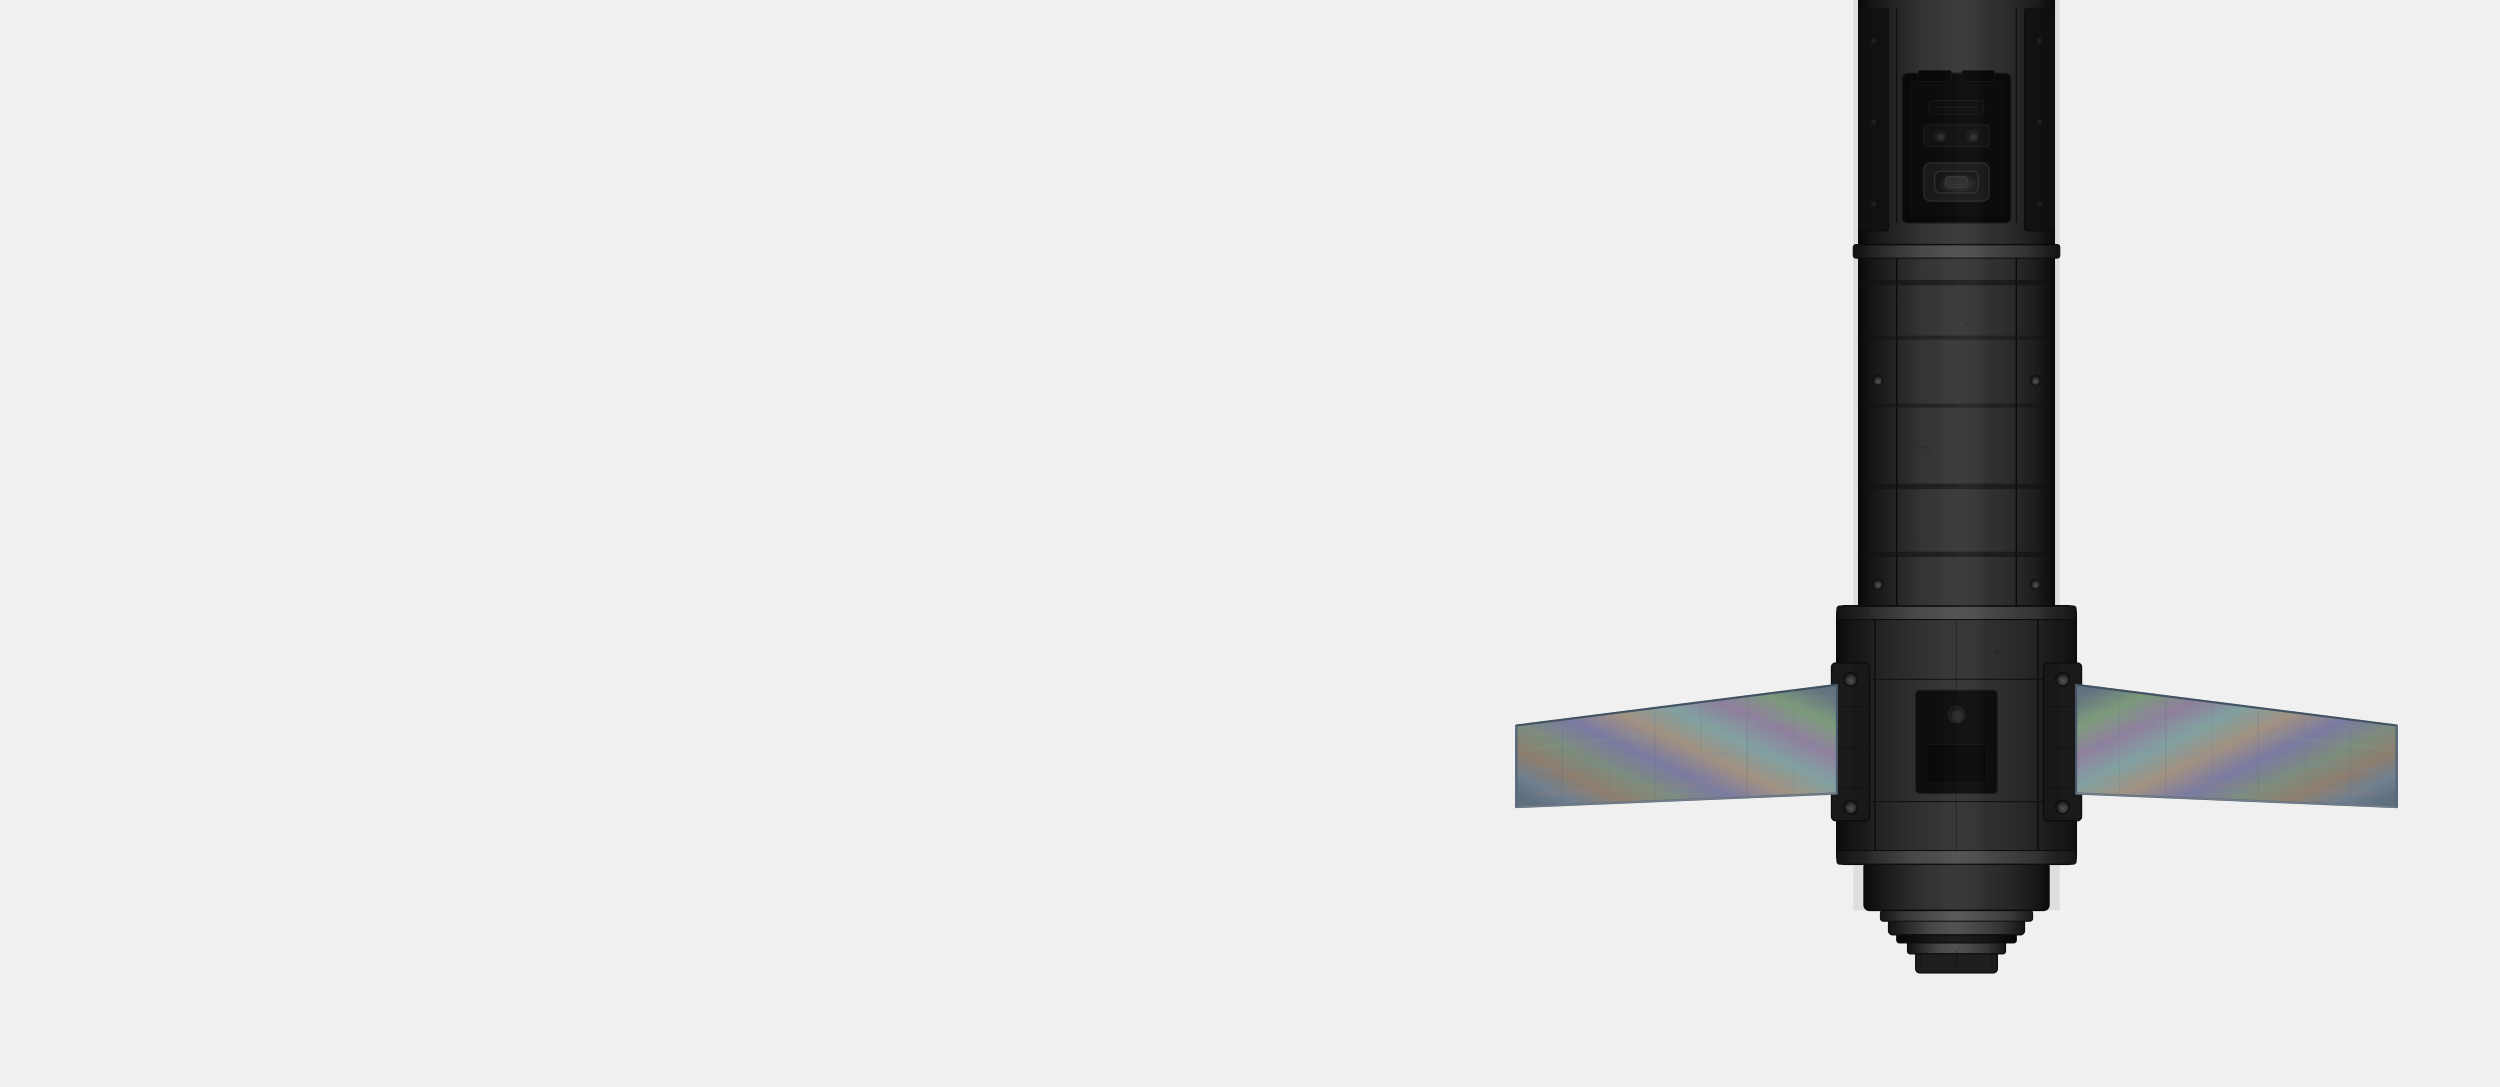
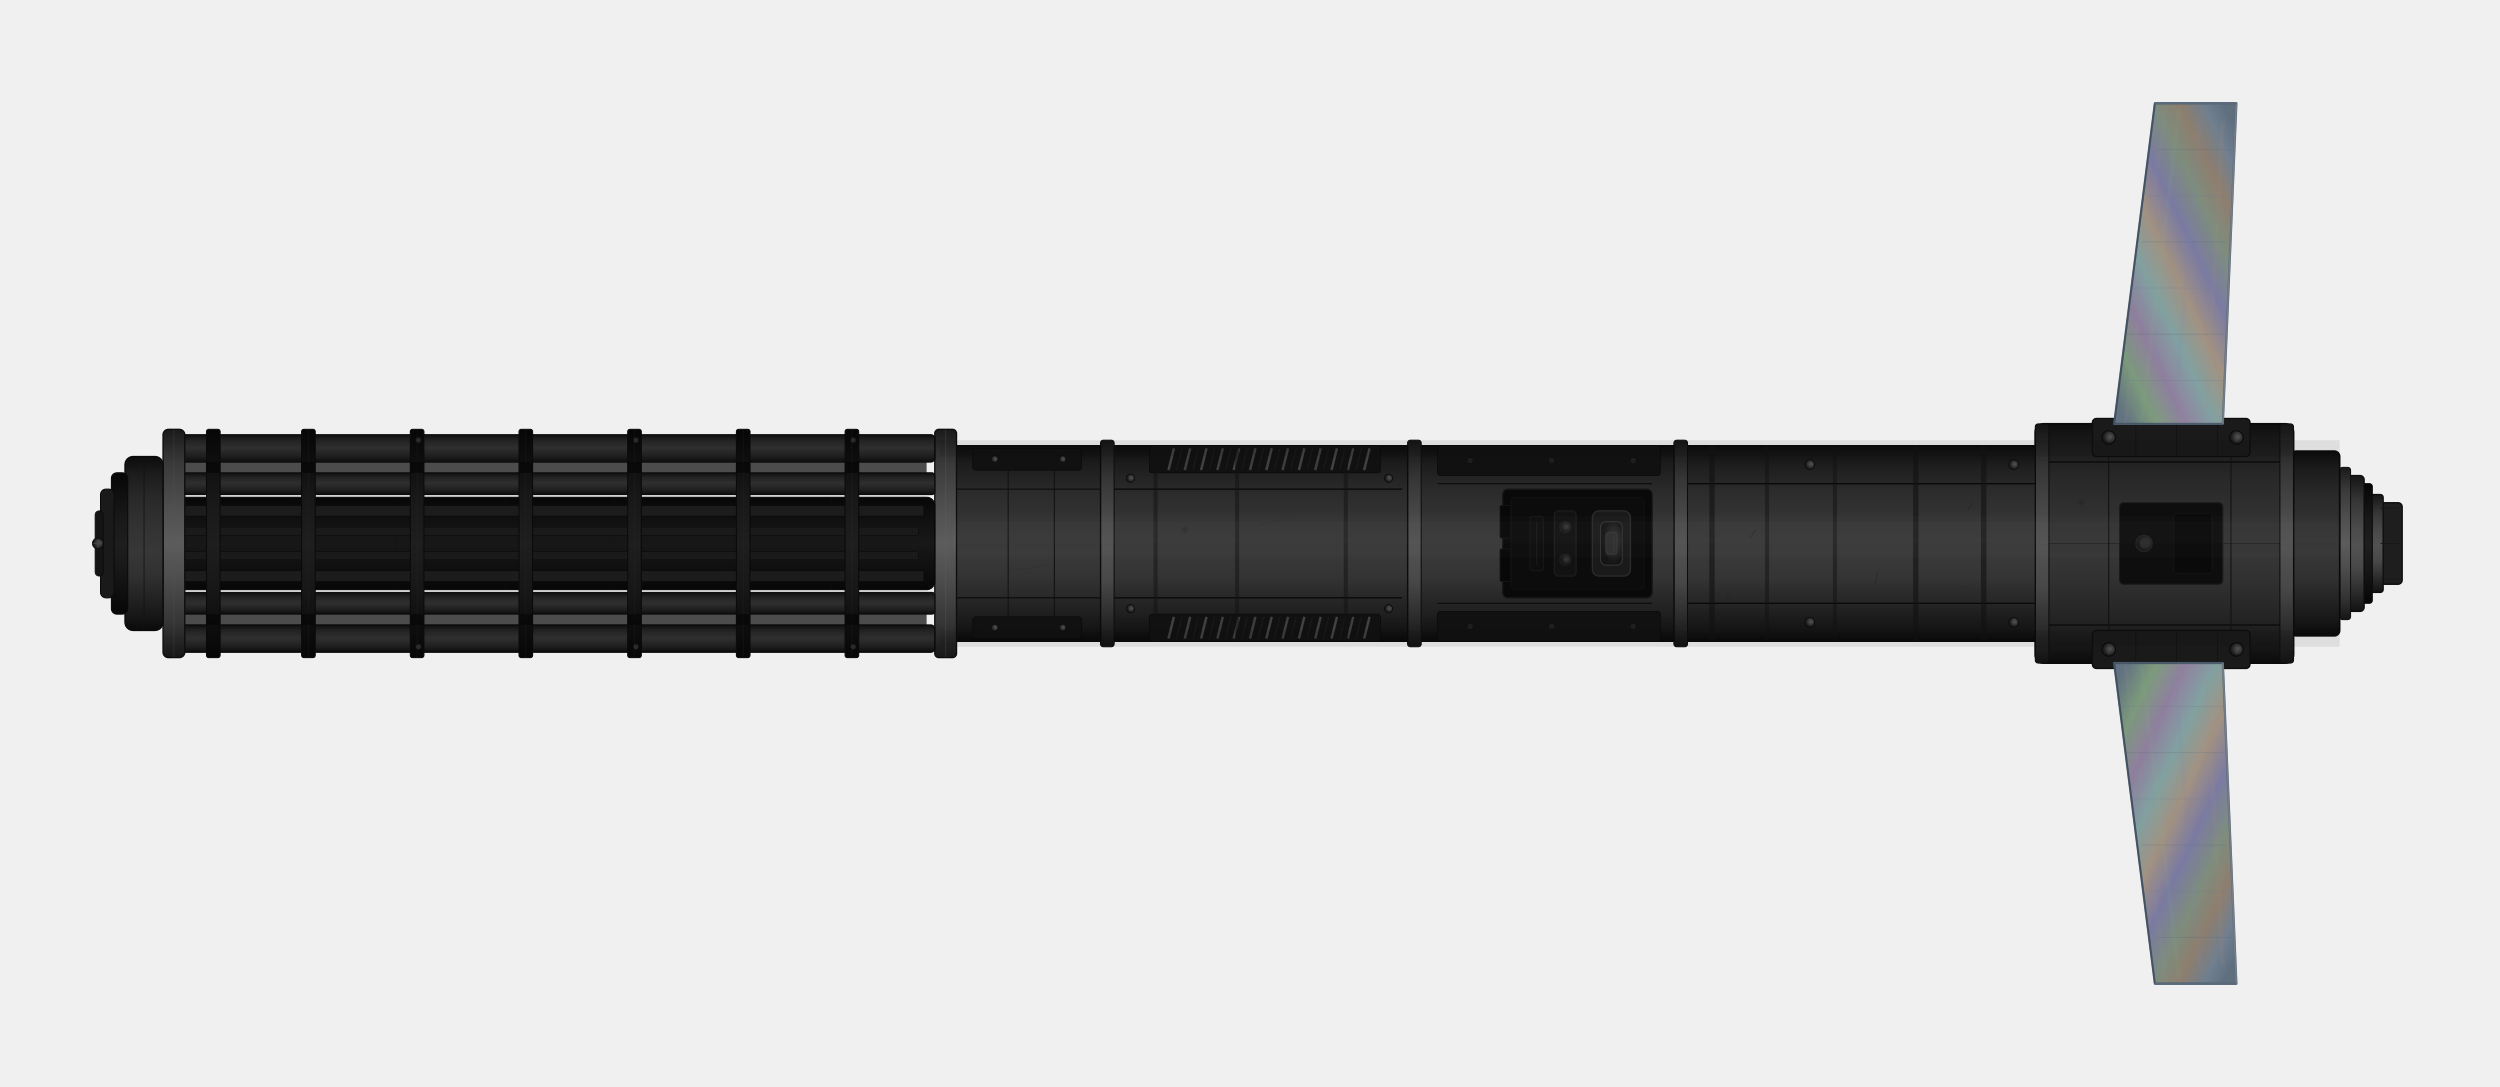
<svg xmlns="http://www.w3.org/2000/svg" viewBox="0 0 920 400" width="920" height="400">
  <defs>
    <linearGradient id="bodyGrad" x1="0%" y1="0%" x2="100%" y2="0%">
      <stop offset="0%" stop-color="#0c0c0c" />
      <stop offset="10%" stop-color="#1c1c1c" />
      <stop offset="25%" stop-color="#2a2a2a" />
      <stop offset="42%" stop-color="#333" />
      <stop offset="55%" stop-color="#373737" />
      <stop offset="68%" stop-color="#313131" />
      <stop offset="82%" stop-color="#222" />
      <stop offset="93%" stop-color="#151515" />
      <stop offset="100%" stop-color="#0a0a0a" />
    </linearGradient>
    <linearGradient id="wideGrad" x1="0%" y1="0%" x2="100%" y2="0%">
      <stop offset="0%" stop-color="#0e0e0e" />
      <stop offset="8%" stop-color="#1a1a1a" />
      <stop offset="22%" stop-color="#282828" />
      <stop offset="40%" stop-color="#323232" />
      <stop offset="55%" stop-color="#363636" />
      <stop offset="65%" stop-color="#313131" />
      <stop offset="80%" stop-color="#252525" />
      <stop offset="93%" stop-color="#171717" />
      <stop offset="100%" stop-color="#0b0b0b" />
    </linearGradient>
    <linearGradient id="ringGrad" x1="0%" y1="0%" x2="100%" y2="0%">
      <stop offset="0%" stop-color="#151515" />
      <stop offset="18%" stop-color="#353535" />
      <stop offset="38%" stop-color="#4a4a4a" />
      <stop offset="52%" stop-color="#525252" />
      <stop offset="68%" stop-color="#484848" />
      <stop offset="84%" stop-color="#2e2e2e" />
      <stop offset="100%" stop-color="#121212" />
    </linearGradient>
    <linearGradient id="darkBand" x1="0%" y1="0%" x2="100%" y2="0%">
      <stop offset="0%" stop-color="#060606" />
      <stop offset="30%" stop-color="#181818" />
      <stop offset="50%" stop-color="#1e1e1e" />
      <stop offset="70%" stop-color="#171717" />
      <stop offset="100%" stop-color="#060606" />
    </linearGradient>
    <linearGradient id="metalBand" x1="0%" y1="0%" x2="100%" y2="0%">
      <stop offset="0%" stop-color="#1a1a1a" />
      <stop offset="15%" stop-color="#3a3a3a" />
      <stop offset="35%" stop-color="#505050" />
      <stop offset="50%" stop-color="#5c5c5c" />
      <stop offset="65%" stop-color="#4e4e4e" />
      <stop offset="85%" stop-color="#353535" />
      <stop offset="100%" stop-color="#161616" />
    </linearGradient>
    <linearGradient id="wingL" x1="0%" y1="10%" x2="100%" y2="90%">
      <stop offset="0%" stop-color="#586878" />
      <stop offset="8%" stop-color="#6a7a8a" />
      <stop offset="18%" stop-color="#8a7a6a" />
      <stop offset="28%" stop-color="#7a8a7a" />
      <stop offset="40%" stop-color="#7878a0" />
      <stop offset="52%" stop-color="#a09080" />
      <stop offset="64%" stop-color="#80a0a0" />
      <stop offset="76%" stop-color="#9080a0" />
      <stop offset="88%" stop-color="#80a080" />
      <stop offset="100%" stop-color="#6a7a8a" />
    </linearGradient>
    <linearGradient id="wingR" x1="100%" y1="10%" x2="0%" y2="90%">
      <stop offset="0%" stop-color="#586878" />
      <stop offset="8%" stop-color="#6a7a8a" />
      <stop offset="18%" stop-color="#8a7a6a" />
      <stop offset="28%" stop-color="#7a8a7a" />
      <stop offset="40%" stop-color="#7878a0" />
      <stop offset="52%" stop-color="#a09080" />
      <stop offset="64%" stop-color="#80a0a0" />
      <stop offset="76%" stop-color="#9080a0" />
      <stop offset="88%" stop-color="#80a080" />
      <stop offset="100%" stop-color="#6a7a8a" />
    </linearGradient>
    <linearGradient id="wingHighlightL" x1="0%" y1="0%" x2="80%" y2="100%">
      <stop offset="0%" stop-color="#ffffff" stop-opacity="0.08" />
      <stop offset="50%" stop-color="#ffffff" stop-opacity="0.02" />
      <stop offset="100%" stop-color="#000000" stop-opacity="0.1" />
    </linearGradient>
    <linearGradient id="wingHighlightR" x1="100%" y1="0%" x2="20%" y2="100%">
      <stop offset="0%" stop-color="#ffffff" stop-opacity="0.08" />
      <stop offset="50%" stop-color="#ffffff" stop-opacity="0.02" />
      <stop offset="100%" stop-color="#000000" stop-opacity="0.1" />
    </linearGradient>
    <linearGradient id="springGrad" x1="0%" y1="0%" x2="0%" y2="100%">
      <stop offset="0%" stop-color="#3a3a3a" />
      <stop offset="50%" stop-color="#4d4d4d" />
      <stop offset="100%" stop-color="#303030" />
    </linearGradient>
    <linearGradient id="innerCyl" x1="0%" y1="0%" x2="100%" y2="0%">
      <stop offset="0%" stop-color="#070707" />
      <stop offset="35%" stop-color="#141414" />
      <stop offset="50%" stop-color="#181818" />
      <stop offset="65%" stop-color="#131313" />
      <stop offset="100%" stop-color="#070707" />
    </linearGradient>
    <linearGradient id="cageFinGrad" x1="0%" y1="0%" x2="100%" y2="0%">
      <stop offset="0%" stop-color="#0f0f0f" />
      <stop offset="20%" stop-color="#222" />
      <stop offset="45%" stop-color="#2e2e2e" />
      <stop offset="55%" stop-color="#2c2c2c" />
      <stop offset="80%" stop-color="#1e1e1e" />
      <stop offset="100%" stop-color="#0d0d0d" />
    </linearGradient>
    <linearGradient id="screwGrad" cx="50%" cy="40%" r="50%">
      <stop offset="0%" stop-color="#4a4a4a" />
      <stop offset="100%" stop-color="#1a1a1a" />
    </linearGradient>
    <radialGradient id="screwRadial" cx="45%" cy="40%" r="50%">
      <stop offset="0%" stop-color="#555" />
      <stop offset="60%" stop-color="#333" />
      <stop offset="100%" stop-color="#1a1a1a" />
    </radialGradient>
    <radialGradient id="buttonRadial" cx="45%" cy="40%" r="50%">
      <stop offset="0%" stop-color="#3a3a3a" />
      <stop offset="50%" stop-color="#282828" />
      <stop offset="100%" stop-color="#151515" />
    </radialGradient>
    <linearGradient id="vertHighlight" x1="0%" y1="0%" x2="100%" y2="0%">
      <stop offset="0%" stop-color="#ffffff" stop-opacity="0" />
      <stop offset="40%" stop-color="#ffffff" stop-opacity="0.04" />
      <stop offset="60%" stop-color="#ffffff" stop-opacity="0.03" />
      <stop offset="100%" stop-color="#000000" stop-opacity="0.05" />
    </linearGradient>
    <filter id="noise" x="0%" y="0%" width="100%" height="100%">
      <feTurbulence type="fractalNoise" baseFrequency="1.2" numOctaves="4" seed="5" result="n" />
      <feColorMatrix in="n" type="saturate" values="0" result="gn" />
      <feBlend in="SourceGraphic" in2="gn" mode="soft-light" />
      <feComposite in2="SourceGraphic" operator="in" />
    </filter>
    <filter id="insetShadow" x="-5%" y="-5%" width="110%" height="110%">
      <feGaussianBlur in="SourceAlpha" stdDeviation="2" result="b" />
      <feOffset dx="0" dy="1" result="o" />
      <feFlood flood-color="#000" flood-opacity="0.5" result="f" />
      <feComposite in="f" in2="o" operator="in" result="s" />
      <feMerge>
        <feMergeNode in="s" />
        <feMergeNode in="SourceGraphic" />
      </feMerge>
    </filter>
    <filter id="gentleBlur">
      <feGaussianBlur stdDeviation="0.4" />
    </filter>
    <clipPath id="mainBodyClip">
      <rect x="155" y="40" width="90" height="870" />
    </clipPath>
  </defs>
-   <g id="lightsaber-hilt" transform="rotate(180 460 200)">
+   <g id="lightsaber-hilt" transform="translate(460, 200) rotate(90) translate(-200, -466)">
    <rect x="185" y="42" width="30" height="8" rx="1.5" fill="#1e1e1e" stroke="#0a0a0a" stroke-width="0.5" />
    <rect x="182" y="49" width="36" height="5" rx="1" fill="url(#ringGrad)" stroke="#0d0d0d" stroke-width="0.5" />
    <rect x="178" y="53" width="44" height="4" rx="1" fill="url(#darkBand)" stroke="#0a0a0a" stroke-width="0.4" />
    <rect x="175" y="56" width="50" height="6" rx="1.5" fill="url(#ringGrad)" stroke="#0d0d0d" stroke-width="0.5" />
    <rect x="172" y="61" width="56" height="4" rx="1" fill="url(#metalBand)" stroke="#111" stroke-width="0.4" />
    <line x1="187" y1="43" x2="187" y2="50" stroke="#151515" stroke-width="0.3" />
    <line x1="213" y1="43" x2="213" y2="50" stroke="#151515" stroke-width="0.3" />
    <line x1="200" y1="43" x2="200" y2="50" stroke="#151515" stroke-width="0.3" />
    <rect x="166" y="65" width="68" height="18" rx="2" fill="url(#bodyGrad)" stroke="#0a0a0a" stroke-width="0.6" />
    <rect x="156" y="82" width="88" height="95" rx="3" fill="url(#wideGrad)" stroke="#0a0a0a" stroke-width="0.7" />
    <rect x="156" y="82" width="88" height="5" rx="1" fill="url(#ringGrad)" stroke="#0d0d0d" stroke-width="0.4" />
    <rect x="156" y="172" width="88" height="5" rx="1" fill="url(#ringGrad)" stroke="#0d0d0d" stroke-width="0.4" />
    <line x1="170" y1="87" x2="170" y2="172" stroke="#0a0a0a" stroke-width="0.5" />
    <line x1="230" y1="87" x2="230" y2="172" stroke="#0a0a0a" stroke-width="0.5" />
    <line x1="200" y1="87" x2="200" y2="172" stroke="#0d0d0d" stroke-width="0.3" opacity="0.5" />
    <line x1="156" y1="105" x2="244" y2="105" stroke="#111" stroke-width="0.4" />
    <line x1="156" y1="150" x2="244" y2="150" stroke="#111" stroke-width="0.4" />
    <rect x="154" y="98" width="14" height="58" rx="1.5" fill="#1a1a1a" stroke="#0d0d0d" stroke-width="0.5" />
    <rect x="232" y="98" width="14" height="58" rx="1.5" fill="#1a1a1a" stroke="#0d0d0d" stroke-width="0.5" />
    <line x1="154" y1="110" x2="168" y2="110" stroke="#111" stroke-width="0.3" />
    <line x1="154" y1="125" x2="168" y2="125" stroke="#111" stroke-width="0.3" />
    <line x1="154" y1="140" x2="168" y2="140" stroke="#111" stroke-width="0.3" />
    <line x1="232" y1="110" x2="246" y2="110" stroke="#111" stroke-width="0.3" />
    <line x1="232" y1="125" x2="246" y2="125" stroke="#111" stroke-width="0.3" />
    <line x1="232" y1="140" x2="246" y2="140" stroke="#111" stroke-width="0.3" />
    <circle cx="161" cy="103" r="2.5" fill="url(#screwRadial)" stroke="#0a0a0a" stroke-width="0.4" />
    <line x1="159.5" y1="103" x2="162.5" y2="103" stroke="#444" stroke-width="0.4" />
    <circle cx="239" cy="103" r="2.5" fill="url(#screwRadial)" stroke="#0a0a0a" stroke-width="0.4" />
    <line x1="237.5" y1="103" x2="240.5" y2="103" stroke="#444" stroke-width="0.4" />
    <circle cx="161" cy="150" r="2.5" fill="url(#screwRadial)" stroke="#0a0a0a" stroke-width="0.4" />
    <line x1="159.5" y1="150" x2="162.5" y2="150" stroke="#444" stroke-width="0.4" />
    <circle cx="239" cy="150" r="2.5" fill="url(#screwRadial)" stroke="#0a0a0a" stroke-width="0.4" />
    <line x1="237.5" y1="150" x2="240.5" y2="150" stroke="#444" stroke-width="0.4" />
    <rect x="185" y="108" width="30" height="38" rx="1.5" fill="#0e0e0e" stroke="#1a1a1a" stroke-width="0.4" />
    <rect x="189" y="112" width="22" height="14" rx="1" fill="#0a0a0a" stroke="#151515" stroke-width="0.3" />
    <circle cx="200" cy="137" r="3" fill="url(#buttonRadial)" stroke="#222" stroke-width="0.4" />
    <circle cx="200" cy="137" r="1.5" fill="#2a2a2a" />
    <g id="crossguard-left">
      <polygon points="156,108 156,148 38,133 38,103" fill="url(#wingL)" stroke="#4a5a6a" stroke-width="0.8" stroke-linejoin="round" />
      <polygon points="156,108 156,148 38,133 38,103" fill="url(#wingHighlightL)" opacity="0.6" />
      <line x1="38" y1="103" x2="156" y2="108" stroke="#9aa0a8" stroke-width="0.6" opacity="0.5" />
      <line x1="38" y1="133" x2="156" y2="148" stroke="#3a4a5a" stroke-width="0.6" opacity="0.5" />
      <line x1="38" y1="103" x2="38" y2="133" stroke="#5a6a7a" stroke-width="0.8" />
      <line x1="55" y1="105" x2="55" y2="132" stroke="#5a6a7a" stroke-width="0.3" opacity="0.35" />
      <line x1="72" y1="106" x2="72" y2="135" stroke="#6a7a8a" stroke-width="0.3" opacity="0.3" />
      <line x1="89" y1="106.5" x2="89" y2="138" stroke="#5a6a7a" stroke-width="0.3" opacity="0.35" />
      <line x1="106" y1="107" x2="106" y2="141" stroke="#6a7a8a" stroke-width="0.3" opacity="0.3" />
      <line x1="123" y1="107.5" x2="123" y2="144" stroke="#5a6a7a" stroke-width="0.3" opacity="0.35" />
      <line x1="140" y1="108" x2="140" y2="146" stroke="#6a7a8a" stroke-width="0.3" opacity="0.3" />
      <line x1="45" y1="108" x2="150" y2="114" stroke="#aa8877" stroke-width="1.5" opacity="0.12" />
      <line x1="42" y1="116" x2="153" y2="126" stroke="#7788aa" stroke-width="1.8" opacity="0.1" />
      <line x1="40" y1="124" x2="155" y2="138" stroke="#88aa88" stroke-width="1.5" opacity="0.1" />
      <line x1="39" y1="129" x2="156" y2="144" stroke="#aa88aa" stroke-width="1.2" opacity="0.08" />
    </g>
    <g id="crossguard-right">
      <polygon points="244,108 244,148 362,133 362,103" fill="url(#wingR)" stroke="#4a5a6a" stroke-width="0.8" stroke-linejoin="round" />
      <polygon points="244,108 244,148 362,133 362,103" fill="url(#wingHighlightR)" opacity="0.6" />
      <line x1="362" y1="103" x2="244" y2="108" stroke="#9aa0a8" stroke-width="0.6" opacity="0.5" />
      <line x1="362" y1="133" x2="244" y2="148" stroke="#3a4a5a" stroke-width="0.6" opacity="0.5" />
      <line x1="362" y1="103" x2="362" y2="133" stroke="#5a6a7a" stroke-width="0.8" />
      <line x1="345" y1="105" x2="345" y2="132" stroke="#5a6a7a" stroke-width="0.3" opacity="0.35" />
      <line x1="328" y1="106" x2="328" y2="135" stroke="#6a7a8a" stroke-width="0.3" opacity="0.3" />
      <line x1="311" y1="106.5" x2="311" y2="138" stroke="#5a6a7a" stroke-width="0.3" opacity="0.35" />
      <line x1="294" y1="107" x2="294" y2="141" stroke="#6a7a8a" stroke-width="0.3" opacity="0.3" />
      <line x1="277" y1="107.5" x2="277" y2="144" stroke="#5a6a7a" stroke-width="0.3" opacity="0.35" />
      <line x1="260" y1="108" x2="260" y2="146" stroke="#6a7a8a" stroke-width="0.3" opacity="0.3" />
      <line x1="355" y1="108" x2="250" y2="114" stroke="#aa8877" stroke-width="1.5" opacity="0.12" />
      <line x1="358" y1="116" x2="247" y2="126" stroke="#7788aa" stroke-width="1.8" opacity="0.1" />
      <line x1="360" y1="124" x2="245" y2="138" stroke="#88aa88" stroke-width="1.5" opacity="0.1" />
      <line x1="361" y1="129" x2="244" y2="144" stroke="#aa88aa" stroke-width="1.2" opacity="0.08" />
    </g>
    <rect x="164" y="177" width="72" height="130" fill="url(#bodyGrad)" stroke="#0a0a0a" stroke-width="0.5" />
    <rect x="164" y="177" width="72" height="130" fill="url(#vertHighlight)" opacity="0.5" />
    <line x1="178" y1="177" x2="178" y2="307" stroke="#090909" stroke-width="0.5" />
    <line x1="222" y1="177" x2="222" y2="307" stroke="#090909" stroke-width="0.5" />
    <rect x="164" y="195" width="72" height="2" fill="#111" opacity="0.6" />
    <rect x="164" y="220" width="72" height="2" fill="#111" opacity="0.6" />
    <rect x="164" y="250" width="72" height="1.5" fill="#111" opacity="0.5" />
    <rect x="164" y="275" width="72" height="1.5" fill="#111" opacity="0.5" />
    <rect x="164" y="295" width="72" height="2" fill="#111" opacity="0.6" />
    <circle cx="171" cy="185" r="1.8" fill="url(#screwRadial)" stroke="#0a0a0a" stroke-width="0.3" />
    <circle cx="229" cy="185" r="1.8" fill="url(#screwRadial)" stroke="#0a0a0a" stroke-width="0.3" />
    <circle cx="171" cy="260" r="1.8" fill="url(#screwRadial)" stroke="#0a0a0a" stroke-width="0.3" />
    <circle cx="229" cy="260" r="1.8" fill="url(#screwRadial)" stroke="#0a0a0a" stroke-width="0.3" />
    <line x1="185" y1="200" x2="188" y2="202" stroke="#1a1a1a" stroke-width="0.3" opacity="0.5" />
    <line x1="210" y1="235" x2="215" y2="236" stroke="#1a1a1a" stroke-width="0.3" opacity="0.5" />
    <line x1="195" y1="280" x2="198" y2="282" stroke="#1a1a1a" stroke-width="0.3" opacity="0.4" />
    <rect x="162" y="305" width="76" height="5" rx="1" fill="url(#ringGrad)" stroke="#0d0d0d" stroke-width="0.4" />
    <rect x="164" y="310" width="72" height="95" fill="url(#bodyGrad)" stroke="#0a0a0a" stroke-width="0.5" />
    <rect x="164" y="310" width="72" height="95" fill="url(#vertHighlight)" opacity="0.4" />
    <rect x="164" y="315" width="11" height="82" rx="1" fill="#111" stroke="#0a0a0a" stroke-width="0.3" />
    <rect x="225" y="315" width="11" height="82" rx="1" fill="#111" stroke="#0a0a0a" stroke-width="0.3" />
    <circle cx="169.5" cy="325" r="1.2" fill="#1e1e1e" stroke="#0d0d0d" stroke-width="0.3" />
    <circle cx="169.5" cy="355" r="1.2" fill="#1e1e1e" stroke="#0d0d0d" stroke-width="0.3" />
    <circle cx="169.5" cy="385" r="1.2" fill="#1e1e1e" stroke="#0d0d0d" stroke-width="0.3" />
    <circle cx="230.5" cy="325" r="1.2" fill="#1e1e1e" stroke="#0d0d0d" stroke-width="0.3" />
    <circle cx="230.5" cy="355" r="1.2" fill="#1e1e1e" stroke="#0d0d0d" stroke-width="0.3" />
    <circle cx="230.5" cy="385" r="1.2" fill="#1e1e1e" stroke="#0d0d0d" stroke-width="0.3" />
    <rect x="180" y="318" width="40" height="55" rx="2" fill="#090909" stroke="#161616" stroke-width="0.5" />
    <rect x="183" y="321" width="34" height="49" rx="1.5" fill="#0c0c0c" stroke="#111" stroke-width="0.3" />
    <rect x="188" y="326" width="24" height="14" rx="2.5" fill="#1a1a1a" stroke="#2a2a2a" stroke-width="0.5" />
    <rect x="192" y="329" width="16" height="8" rx="2" fill="url(#buttonRadial)" stroke="#333" stroke-width="0.4" />
    <rect x="196" y="331" width="8" height="4" rx="1" fill="#2e2e2e" stroke="#3a3a3a" stroke-width="0.3" />
    <line x1="197" y1="332" x2="203" y2="332" stroke="#444" stroke-width="0.3" opacity="0.5" />
    <rect x="188" y="346" width="24" height="8" rx="1.5" fill="#121212" stroke="#1e1e1e" stroke-width="0.4" />
    <circle cx="194" cy="350" r="2" fill="url(#buttonRadial)" stroke="#222" stroke-width="0.3" />
    <circle cx="206" cy="350" r="2" fill="url(#buttonRadial)" stroke="#222" stroke-width="0.3" />
    <rect x="190" y="358" width="20" height="5" rx="1" fill="#0e0e0e" stroke="#1a1a1a" stroke-width="0.3" />
    <line x1="192" y1="360.5" x2="208" y2="360.5" stroke="#1a1a1a" stroke-width="0.4" />
    <line x1="178" y1="318" x2="178" y2="397" stroke="#0a0a0a" stroke-width="0.4" />
    <line x1="222" y1="318" x2="222" y2="397" stroke="#0a0a0a" stroke-width="0.4" />
    <rect x="186" y="370" width="12" height="4" rx="0.5" fill="#080808" stroke="#151515" stroke-width="0.3" />
    <rect x="202" y="370" width="12" height="4" rx="0.5" fill="#080808" stroke="#151515" stroke-width="0.3" />
    <rect x="162" y="403" width="76" height="5" rx="1" fill="url(#ringGrad)" stroke="#0d0d0d" stroke-width="0.4" />
    <rect x="164" y="408" width="72" height="110" fill="url(#bodyGrad)" stroke="#0a0a0a" stroke-width="0.5" />
    <rect x="164" y="408" width="72" height="110" fill="url(#vertHighlight)" opacity="0.4" />
    <g id="left-spring">
      <rect x="164" y="418" width="10" height="85" rx="1" fill="#111" stroke="#0a0a0a" stroke-width="0.3" />
      <line x1="165" y1="422" x2="173" y2="424" stroke="#424242" stroke-width="0.9" />
      <line x1="165" y1="428" x2="173" y2="430" stroke="#3e3e3e" stroke-width="0.9" />
      <line x1="165" y1="434" x2="173" y2="436" stroke="#424242" stroke-width="0.9" />
      <line x1="165" y1="440" x2="173" y2="442" stroke="#3e3e3e" stroke-width="0.9" />
      <line x1="165" y1="446" x2="173" y2="448" stroke="#424242" stroke-width="0.9" />
      <line x1="165" y1="452" x2="173" y2="454" stroke="#3e3e3e" stroke-width="0.9" />
      <line x1="165" y1="458" x2="173" y2="460" stroke="#424242" stroke-width="0.9" />
      <line x1="165" y1="464" x2="173" y2="466" stroke="#3e3e3e" stroke-width="0.9" />
      <line x1="165" y1="470" x2="173" y2="472" stroke="#424242" stroke-width="0.9" />
      <line x1="165" y1="476" x2="173" y2="478" stroke="#3e3e3e" stroke-width="0.9" />
      <line x1="165" y1="482" x2="173" y2="484" stroke="#424242" stroke-width="0.9" />
      <line x1="165" y1="488" x2="173" y2="490" stroke="#3e3e3e" stroke-width="0.9" />
      <line x1="165" y1="494" x2="173" y2="496" stroke="#424242" stroke-width="0.9" />
      <line x1="165" y1="425" x2="173" y2="427" stroke="#1a1a1a" stroke-width="0.4" />
      <line x1="165" y1="431" x2="173" y2="433" stroke="#1a1a1a" stroke-width="0.4" />
      <line x1="165" y1="437" x2="173" y2="439" stroke="#1a1a1a" stroke-width="0.4" />
      <line x1="165" y1="443" x2="173" y2="445" stroke="#1a1a1a" stroke-width="0.4" />
      <line x1="165" y1="449" x2="173" y2="451" stroke="#1a1a1a" stroke-width="0.4" />
      <line x1="165" y1="455" x2="173" y2="457" stroke="#1a1a1a" stroke-width="0.4" />
      <line x1="165" y1="461" x2="173" y2="463" stroke="#1a1a1a" stroke-width="0.4" />
      <line x1="165" y1="467" x2="173" y2="469" stroke="#1a1a1a" stroke-width="0.4" />
      <line x1="165" y1="473" x2="173" y2="475" stroke="#1a1a1a" stroke-width="0.4" />
      <line x1="165" y1="479" x2="173" y2="481" stroke="#1a1a1a" stroke-width="0.4" />
      <line x1="165" y1="485" x2="173" y2="487" stroke="#1a1a1a" stroke-width="0.4" />
      <line x1="165" y1="491" x2="173" y2="493" stroke="#1a1a1a" stroke-width="0.4" />
    </g>
    <g id="right-spring">
      <rect x="226" y="418" width="10" height="85" rx="1" fill="#111" stroke="#0a0a0a" stroke-width="0.3" />
      <line x1="227" y1="422" x2="235" y2="424" stroke="#424242" stroke-width="0.9" />
      <line x1="227" y1="428" x2="235" y2="430" stroke="#3e3e3e" stroke-width="0.9" />
      <line x1="227" y1="434" x2="235" y2="436" stroke="#424242" stroke-width="0.9" />
      <line x1="227" y1="440" x2="235" y2="442" stroke="#3e3e3e" stroke-width="0.9" />
      <line x1="227" y1="446" x2="235" y2="448" stroke="#424242" stroke-width="0.9" />
      <line x1="227" y1="452" x2="235" y2="454" stroke="#3e3e3e" stroke-width="0.9" />
      <line x1="227" y1="458" x2="235" y2="460" stroke="#424242" stroke-width="0.9" />
      <line x1="227" y1="464" x2="235" y2="466" stroke="#3e3e3e" stroke-width="0.9" />
      <line x1="227" y1="470" x2="235" y2="472" stroke="#424242" stroke-width="0.9" />
      <line x1="227" y1="476" x2="235" y2="478" stroke="#3e3e3e" stroke-width="0.9" />
      <line x1="227" y1="482" x2="235" y2="484" stroke="#424242" stroke-width="0.9" />
      <line x1="227" y1="488" x2="235" y2="490" stroke="#3e3e3e" stroke-width="0.9" />
      <line x1="227" y1="494" x2="235" y2="496" stroke="#424242" stroke-width="0.9" />
      <line x1="227" y1="425" x2="235" y2="427" stroke="#1a1a1a" stroke-width="0.4" />
      <line x1="227" y1="431" x2="235" y2="433" stroke="#1a1a1a" stroke-width="0.4" />
      <line x1="227" y1="437" x2="235" y2="439" stroke="#1a1a1a" stroke-width="0.4" />
      <line x1="227" y1="443" x2="235" y2="445" stroke="#1a1a1a" stroke-width="0.4" />
      <line x1="227" y1="449" x2="235" y2="451" stroke="#1a1a1a" stroke-width="0.4" />
      <line x1="227" y1="455" x2="235" y2="457" stroke="#1a1a1a" stroke-width="0.4" />
      <line x1="227" y1="461" x2="235" y2="463" stroke="#1a1a1a" stroke-width="0.4" />
      <line x1="227" y1="467" x2="235" y2="469" stroke="#1a1a1a" stroke-width="0.4" />
      <line x1="227" y1="473" x2="235" y2="475" stroke="#1a1a1a" stroke-width="0.4" />
      <line x1="227" y1="479" x2="235" y2="481" stroke="#1a1a1a" stroke-width="0.4" />
      <line x1="227" y1="485" x2="235" y2="487" stroke="#1a1a1a" stroke-width="0.4" />
      <line x1="227" y1="491" x2="235" y2="493" stroke="#1a1a1a" stroke-width="0.4" />
    </g>
    <line x1="180" y1="410" x2="180" y2="516" stroke="#090909" stroke-width="0.5" />
    <line x1="220" y1="410" x2="220" y2="516" stroke="#090909" stroke-width="0.5" />
    <rect x="164" y="430" width="72" height="1.5" fill="#111" opacity="0.5" />
    <rect x="164" y="470" width="72" height="1.5" fill="#111" opacity="0.5" />
    <rect x="164" y="500" width="72" height="1.5" fill="#111" opacity="0.5" />
    <circle cx="176" cy="415" r="1.5" fill="url(#screwRadial)" stroke="#0a0a0a" stroke-width="0.3" />
    <circle cx="224" cy="415" r="1.5" fill="url(#screwRadial)" stroke="#0a0a0a" stroke-width="0.3" />
    <circle cx="176" cy="510" r="1.5" fill="url(#screwRadial)" stroke="#0a0a0a" stroke-width="0.3" />
    <circle cx="224" cy="510" r="1.5" fill="url(#screwRadial)" stroke="#0a0a0a" stroke-width="0.3" />
    <rect x="162" y="516" width="76" height="5" rx="1" fill="url(#ringGrad)" stroke="#0d0d0d" stroke-width="0.4" />
    <rect x="164" y="521" width="72" height="55" fill="url(#bodyGrad)" stroke="#0a0a0a" stroke-width="0.5" />
    <rect x="164" y="521" width="72" height="55" fill="url(#vertHighlight)" opacity="0.3" />
    <line x1="164" y1="538" x2="236" y2="538" stroke="#111" stroke-width="0.4" />
    <line x1="164" y1="555" x2="236" y2="555" stroke="#111" stroke-width="0.4" />
    <line x1="180" y1="521" x2="180" y2="576" stroke="#0a0a0a" stroke-width="0.4" />
    <line x1="220" y1="521" x2="220" y2="576" stroke="#0a0a0a" stroke-width="0.4" />
    <rect x="165" y="528" width="8" height="40" rx="1" fill="#111" stroke="#0a0a0a" stroke-width="0.3" />
    <rect x="227" y="528" width="8" height="40" rx="1" fill="#111" stroke="#0a0a0a" stroke-width="0.3" />
    <circle cx="169" cy="535" r="1.3" fill="url(#screwRadial)" stroke="#0a0a0a" stroke-width="0.2" />
    <circle cx="231" cy="535" r="1.3" fill="url(#screwRadial)" stroke="#0a0a0a" stroke-width="0.2" />
    <circle cx="169" cy="560" r="1.3" fill="url(#screwRadial)" stroke="#0a0a0a" stroke-width="0.2" />
    <circle cx="231" cy="560" r="1.3" fill="url(#screwRadial)" stroke="#0a0a0a" stroke-width="0.2" />
    <rect x="158" y="574" width="84" height="8" rx="1.5" fill="url(#metalBand)" stroke="#0d0d0d" stroke-width="0.5" />
    <line x1="158" y1="578" x2="242" y2="578" stroke="#666" stroke-width="0.3" opacity="0.3" />
    <rect x="183" y="582" width="34" height="280" rx="3" fill="url(#innerCyl)" stroke="#060606" stroke-width="0.4" />
    <line x1="195" y1="585" x2="195" y2="860" stroke="#111" stroke-width="0.3" opacity="0.5" />
    <line x1="205" y1="585" x2="205" y2="860" stroke="#111" stroke-width="0.3" opacity="0.5" />
    <line x1="200" y1="585" x2="200" y2="860" stroke="#0d0d0d" stroke-width="0.2" opacity="0.4" />
    <line x1="183" y1="620" x2="217" y2="620" stroke="#111" stroke-width="0.3" opacity="0.4" />
    <line x1="183" y1="660" x2="217" y2="660" stroke="#111" stroke-width="0.3" opacity="0.4" />
    <line x1="183" y1="700" x2="217" y2="700" stroke="#111" stroke-width="0.3" opacity="0.4" />
    <line x1="183" y1="740" x2="217" y2="740" stroke="#111" stroke-width="0.3" opacity="0.4" />
    <line x1="183" y1="780" x2="217" y2="780" stroke="#111" stroke-width="0.3" opacity="0.4" />
    <line x1="183" y1="820" x2="217" y2="820" stroke="#111" stroke-width="0.3" opacity="0.4" />
    <rect x="160" y="582" width="10" height="278" rx="1.5" fill="url(#cageFinGrad)" stroke="#0a0a0a" stroke-width="0.5" />
    <line x1="165" y1="582" x2="165" y2="860" stroke="#333" stroke-width="0.3" opacity="0.25" />
    <rect x="174" y="582" width="8" height="278" rx="1" fill="url(#cageFinGrad)" stroke="#0a0a0a" stroke-width="0.4" />
    <line x1="178" y1="582" x2="178" y2="860" stroke="#333" stroke-width="0.2" opacity="0.2" />
    <rect x="186" y="586" width="4" height="274" rx="0.5" fill="#1c1c1c" stroke="#0a0a0a" stroke-width="0.3" />
    <rect x="194" y="588" width="3" height="272" rx="0.5" fill="#1a1a1a" stroke="#0a0a0a" stroke-width="0.2" />
    <rect x="203" y="588" width="3" height="272" rx="0.5" fill="#1a1a1a" stroke="#0a0a0a" stroke-width="0.2" />
    <rect x="210" y="586" width="4" height="274" rx="0.5" fill="#1c1c1c" stroke="#0a0a0a" stroke-width="0.3" />
    <rect x="218" y="582" width="8" height="278" rx="1" fill="url(#cageFinGrad)" stroke="#0a0a0a" stroke-width="0.4" />
    <line x1="222" y1="582" x2="222" y2="860" stroke="#333" stroke-width="0.2" opacity="0.2" />
    <rect x="230" y="582" width="10" height="278" rx="1.5" fill="url(#cageFinGrad)" stroke="#0a0a0a" stroke-width="0.5" />
    <line x1="235" y1="582" x2="235" y2="860" stroke="#333" stroke-width="0.3" opacity="0.25" />
    <rect x="158" y="610" width="84" height="5" rx="0.8" fill="url(#darkBand)" stroke="#0a0a0a" stroke-width="0.4" />
    <line x1="158" y1="612.5" x2="242" y2="612.5" stroke="#333" stroke-width="0.2" opacity="0.3" />
    <rect x="158" y="650" width="84" height="5" rx="0.8" fill="url(#darkBand)" stroke="#0a0a0a" stroke-width="0.4" />
    <line x1="158" y1="652.5" x2="242" y2="652.5" stroke="#333" stroke-width="0.2" opacity="0.3" />
    <rect x="158" y="690" width="84" height="5" rx="0.8" fill="url(#darkBand)" stroke="#0a0a0a" stroke-width="0.4" />
    <line x1="158" y1="692.5" x2="242" y2="692.5" stroke="#333" stroke-width="0.2" opacity="0.3" />
    <rect x="158" y="730" width="84" height="5" rx="0.8" fill="url(#darkBand)" stroke="#0a0a0a" stroke-width="0.4" />
    <line x1="158" y1="732.5" x2="242" y2="732.5" stroke="#333" stroke-width="0.2" opacity="0.3" />
    <rect x="158" y="770" width="84" height="5" rx="0.8" fill="url(#darkBand)" stroke="#0a0a0a" stroke-width="0.4" />
    <line x1="158" y1="772.5" x2="242" y2="772.5" stroke="#333" stroke-width="0.2" opacity="0.3" />
    <rect x="158" y="810" width="84" height="5" rx="0.8" fill="url(#darkBand)" stroke="#0a0a0a" stroke-width="0.4" />
    <line x1="158" y1="812.5" x2="242" y2="812.5" stroke="#333" stroke-width="0.2" opacity="0.3" />
    <rect x="158" y="845" width="84" height="5" rx="0.8" fill="url(#darkBand)" stroke="#0a0a0a" stroke-width="0.4" />
    <circle cx="162" cy="612" r="1" fill="#2a2a2a" stroke="#111" stroke-width="0.2" />
    <circle cx="238" cy="612" r="1" fill="#2a2a2a" stroke="#111" stroke-width="0.2" />
    <circle cx="162" cy="692" r="1" fill="#2a2a2a" stroke="#111" stroke-width="0.2" />
    <circle cx="238" cy="692" r="1" fill="#2a2a2a" stroke="#111" stroke-width="0.2" />
    <circle cx="162" cy="772" r="1" fill="#2a2a2a" stroke="#111" stroke-width="0.2" />
    <circle cx="238" cy="772" r="1" fill="#2a2a2a" stroke="#111" stroke-width="0.2" />
    <rect x="170" y="585" width="4" height="275" fill="#050505" opacity="0.7" />
    <rect x="226" y="585" width="4" height="275" fill="#050505" opacity="0.7" />
    <rect x="158" y="858" width="84" height="8" rx="2" fill="url(#metalBand)" stroke="#0d0d0d" stroke-width="0.5" />
    <line x1="158" y1="862" x2="242" y2="862" stroke="#555" stroke-width="0.3" opacity="0.3" />
    <rect x="168" y="866" width="64" height="14" rx="3" fill="url(#bodyGrad)" stroke="#0a0a0a" stroke-width="0.5" />
    <line x1="168" y1="873" x2="232" y2="873" stroke="#111" stroke-width="0.3" />
    <rect x="174" y="879" width="52" height="6" rx="2" fill="url(#darkBand)" stroke="#0a0a0a" stroke-width="0.4" />
    <rect x="180" y="884" width="40" height="5" rx="2" fill="#1a1a1a" stroke="#0a0a0a" stroke-width="0.4" />
    <rect x="188" y="888" width="24" height="3" rx="1.5" fill="#141414" stroke="#0a0a0a" stroke-width="0.3" />
    <circle cx="200" cy="890" r="2" fill="url(#screwRadial)" stroke="#0a0a0a" stroke-width="0.3" />
    <line x1="198.5" y1="890" x2="201.5" y2="890" stroke="#444" stroke-width="0.4" />
    <line x1="200" y1="888.5" x2="200" y2="891.5" stroke="#444" stroke-width="0.4" />
    <rect x="190" y="65" width="15" height="510" rx="2" fill="#ffffff" opacity="0.012" />
    <rect x="192" y="65" width="8" height="510" rx="1" fill="#ffffff" opacity="0.012" />
    <rect x="162" y="65" width="6" height="515" fill="#000000" opacity="0.075" />
    <rect x="232" y="65" width="6" height="515" fill="#000000" opacity="0.075" />
    <line x1="175" y1="130" x2="178" y2="145" stroke="#2a2a2a" stroke-width="0.3" opacity="0.4" />
    <line x1="215" y1="200" x2="218" y2="208" stroke="#282828" stroke-width="0.3" opacity="0.35" />
    <line x1="190" y1="450" x2="193" y2="462" stroke="#252525" stroke-width="0.3" opacity="0.3" />
    <line x1="208" y1="540" x2="210" y2="555" stroke="#282828" stroke-width="0.3" opacity="0.3" />
    <circle cx="185" cy="160" r="1" fill="#1e1e1e" opacity="0.3" />
    <circle cx="220" cy="290" r="0.8" fill="#1e1e1e" opacity="0.25" />
    <circle cx="195" cy="490" r="1.2" fill="#1e1e1e" opacity="0.2" />
  </g>
</svg>
